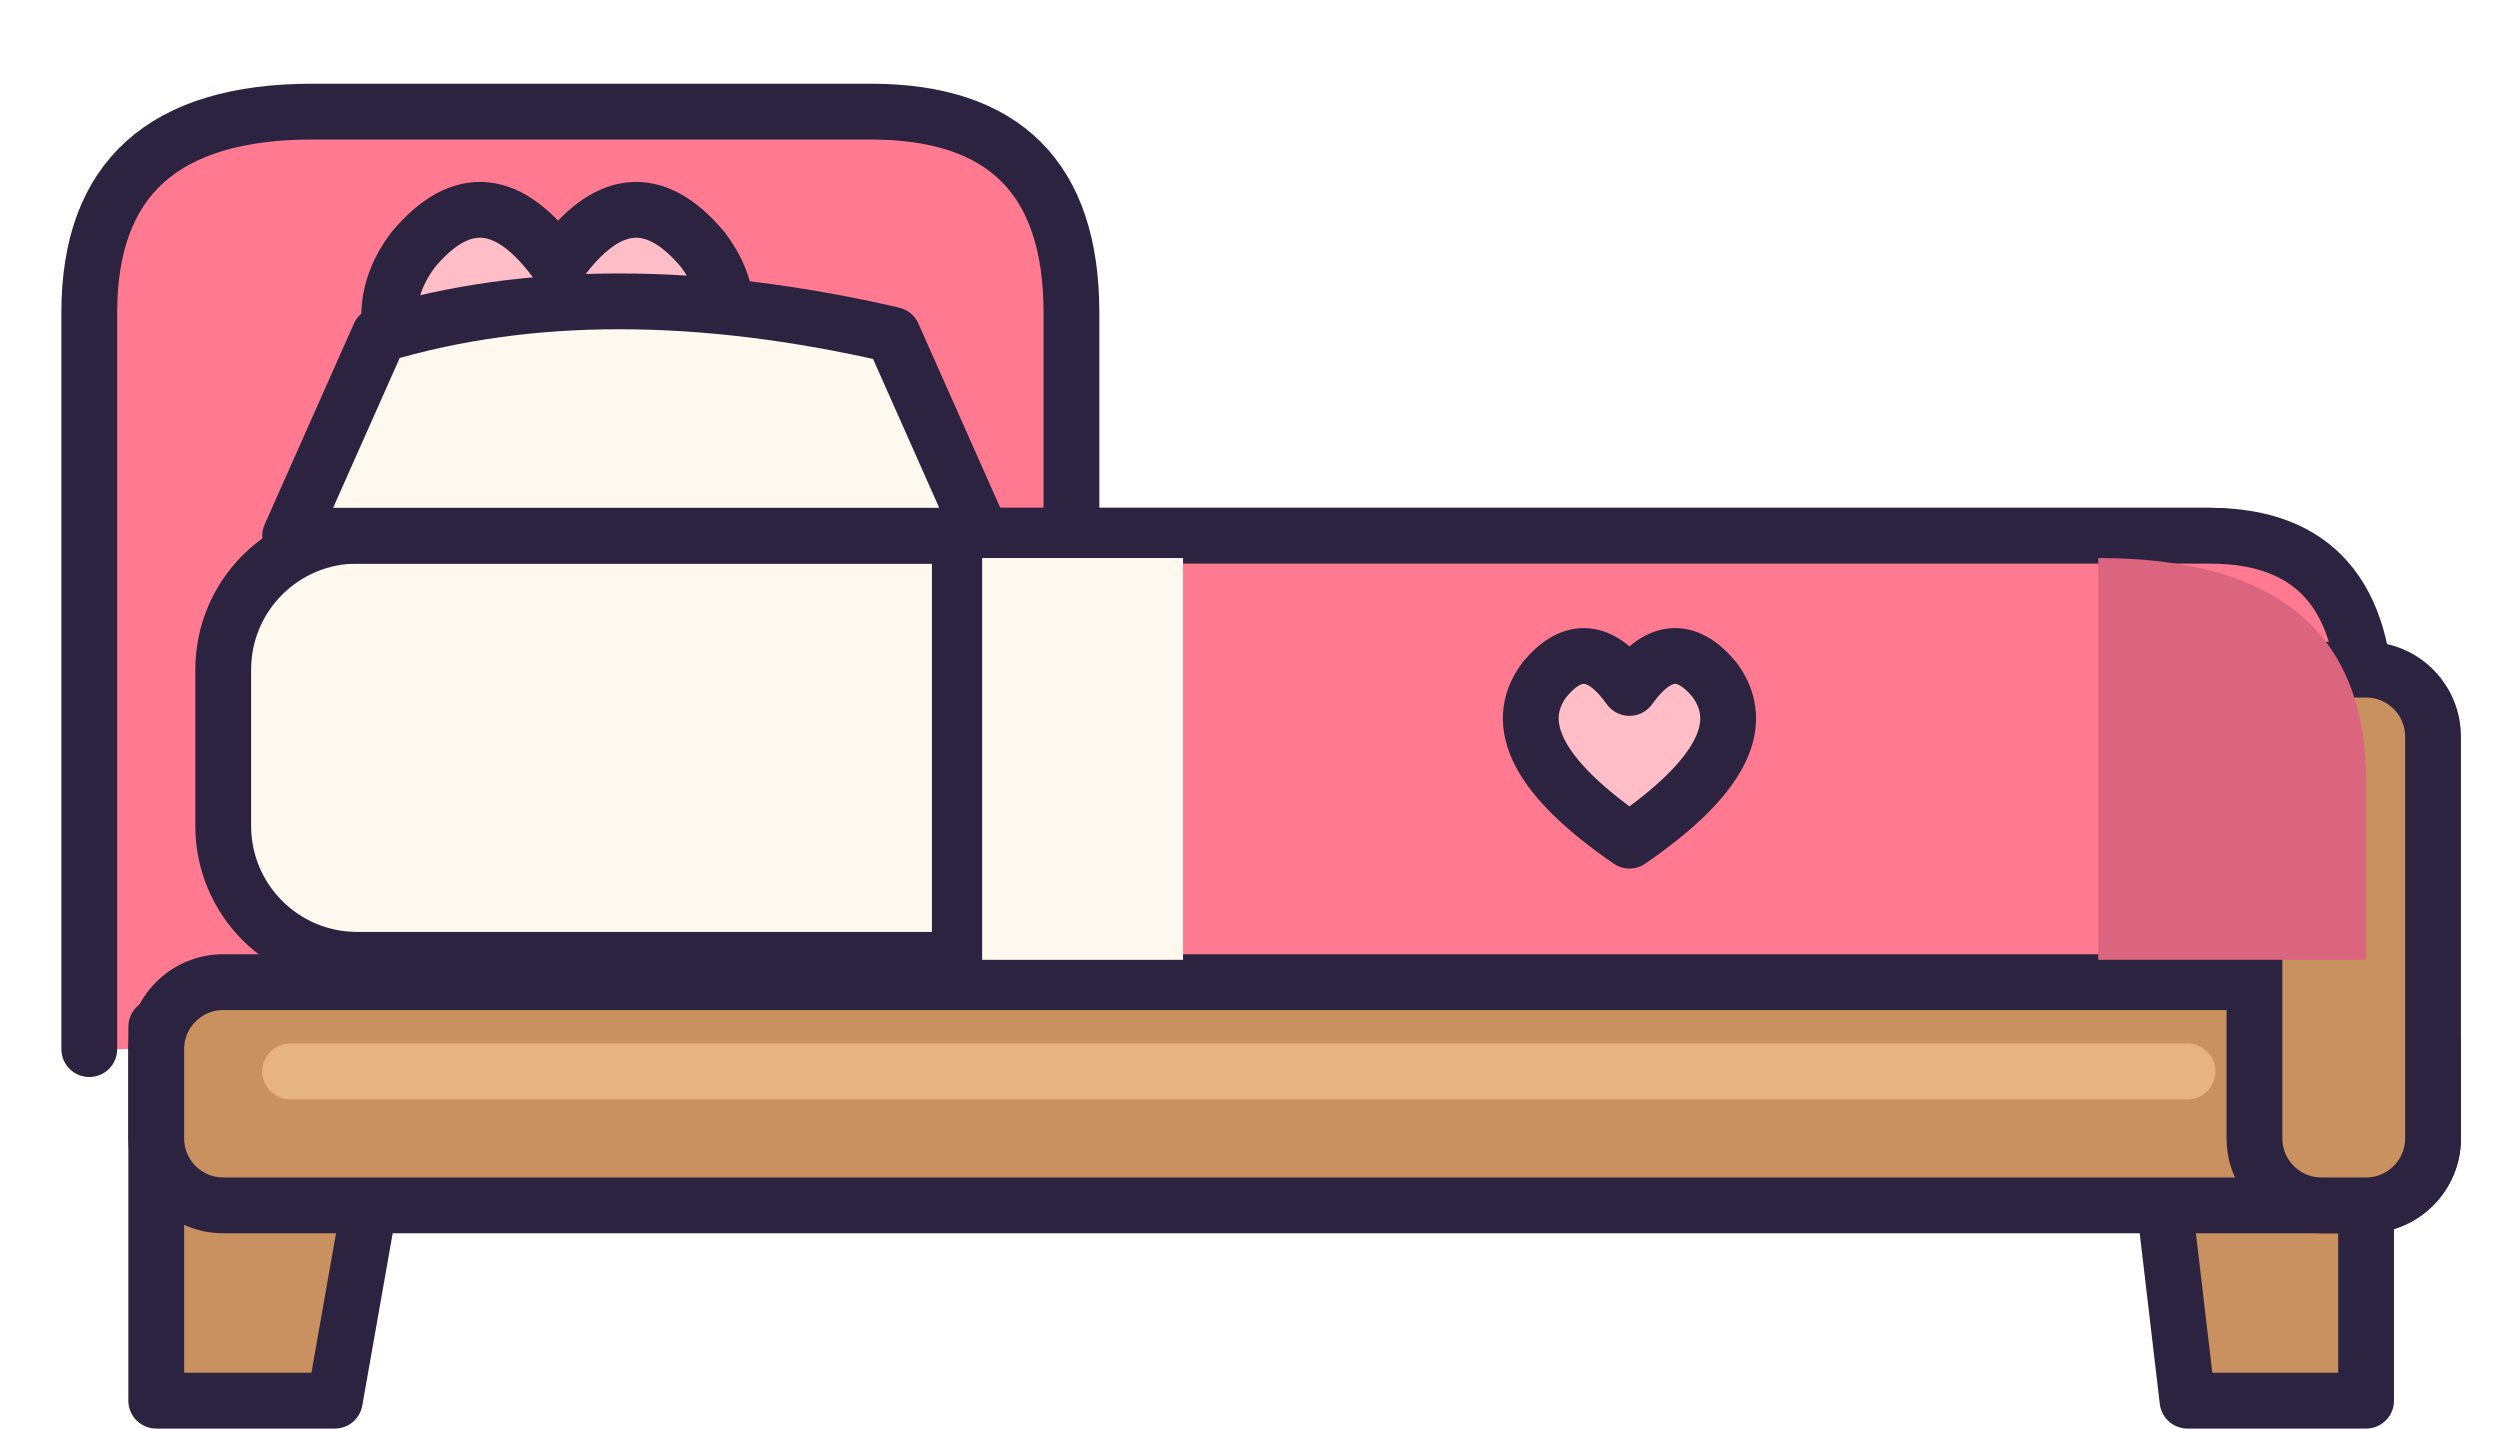
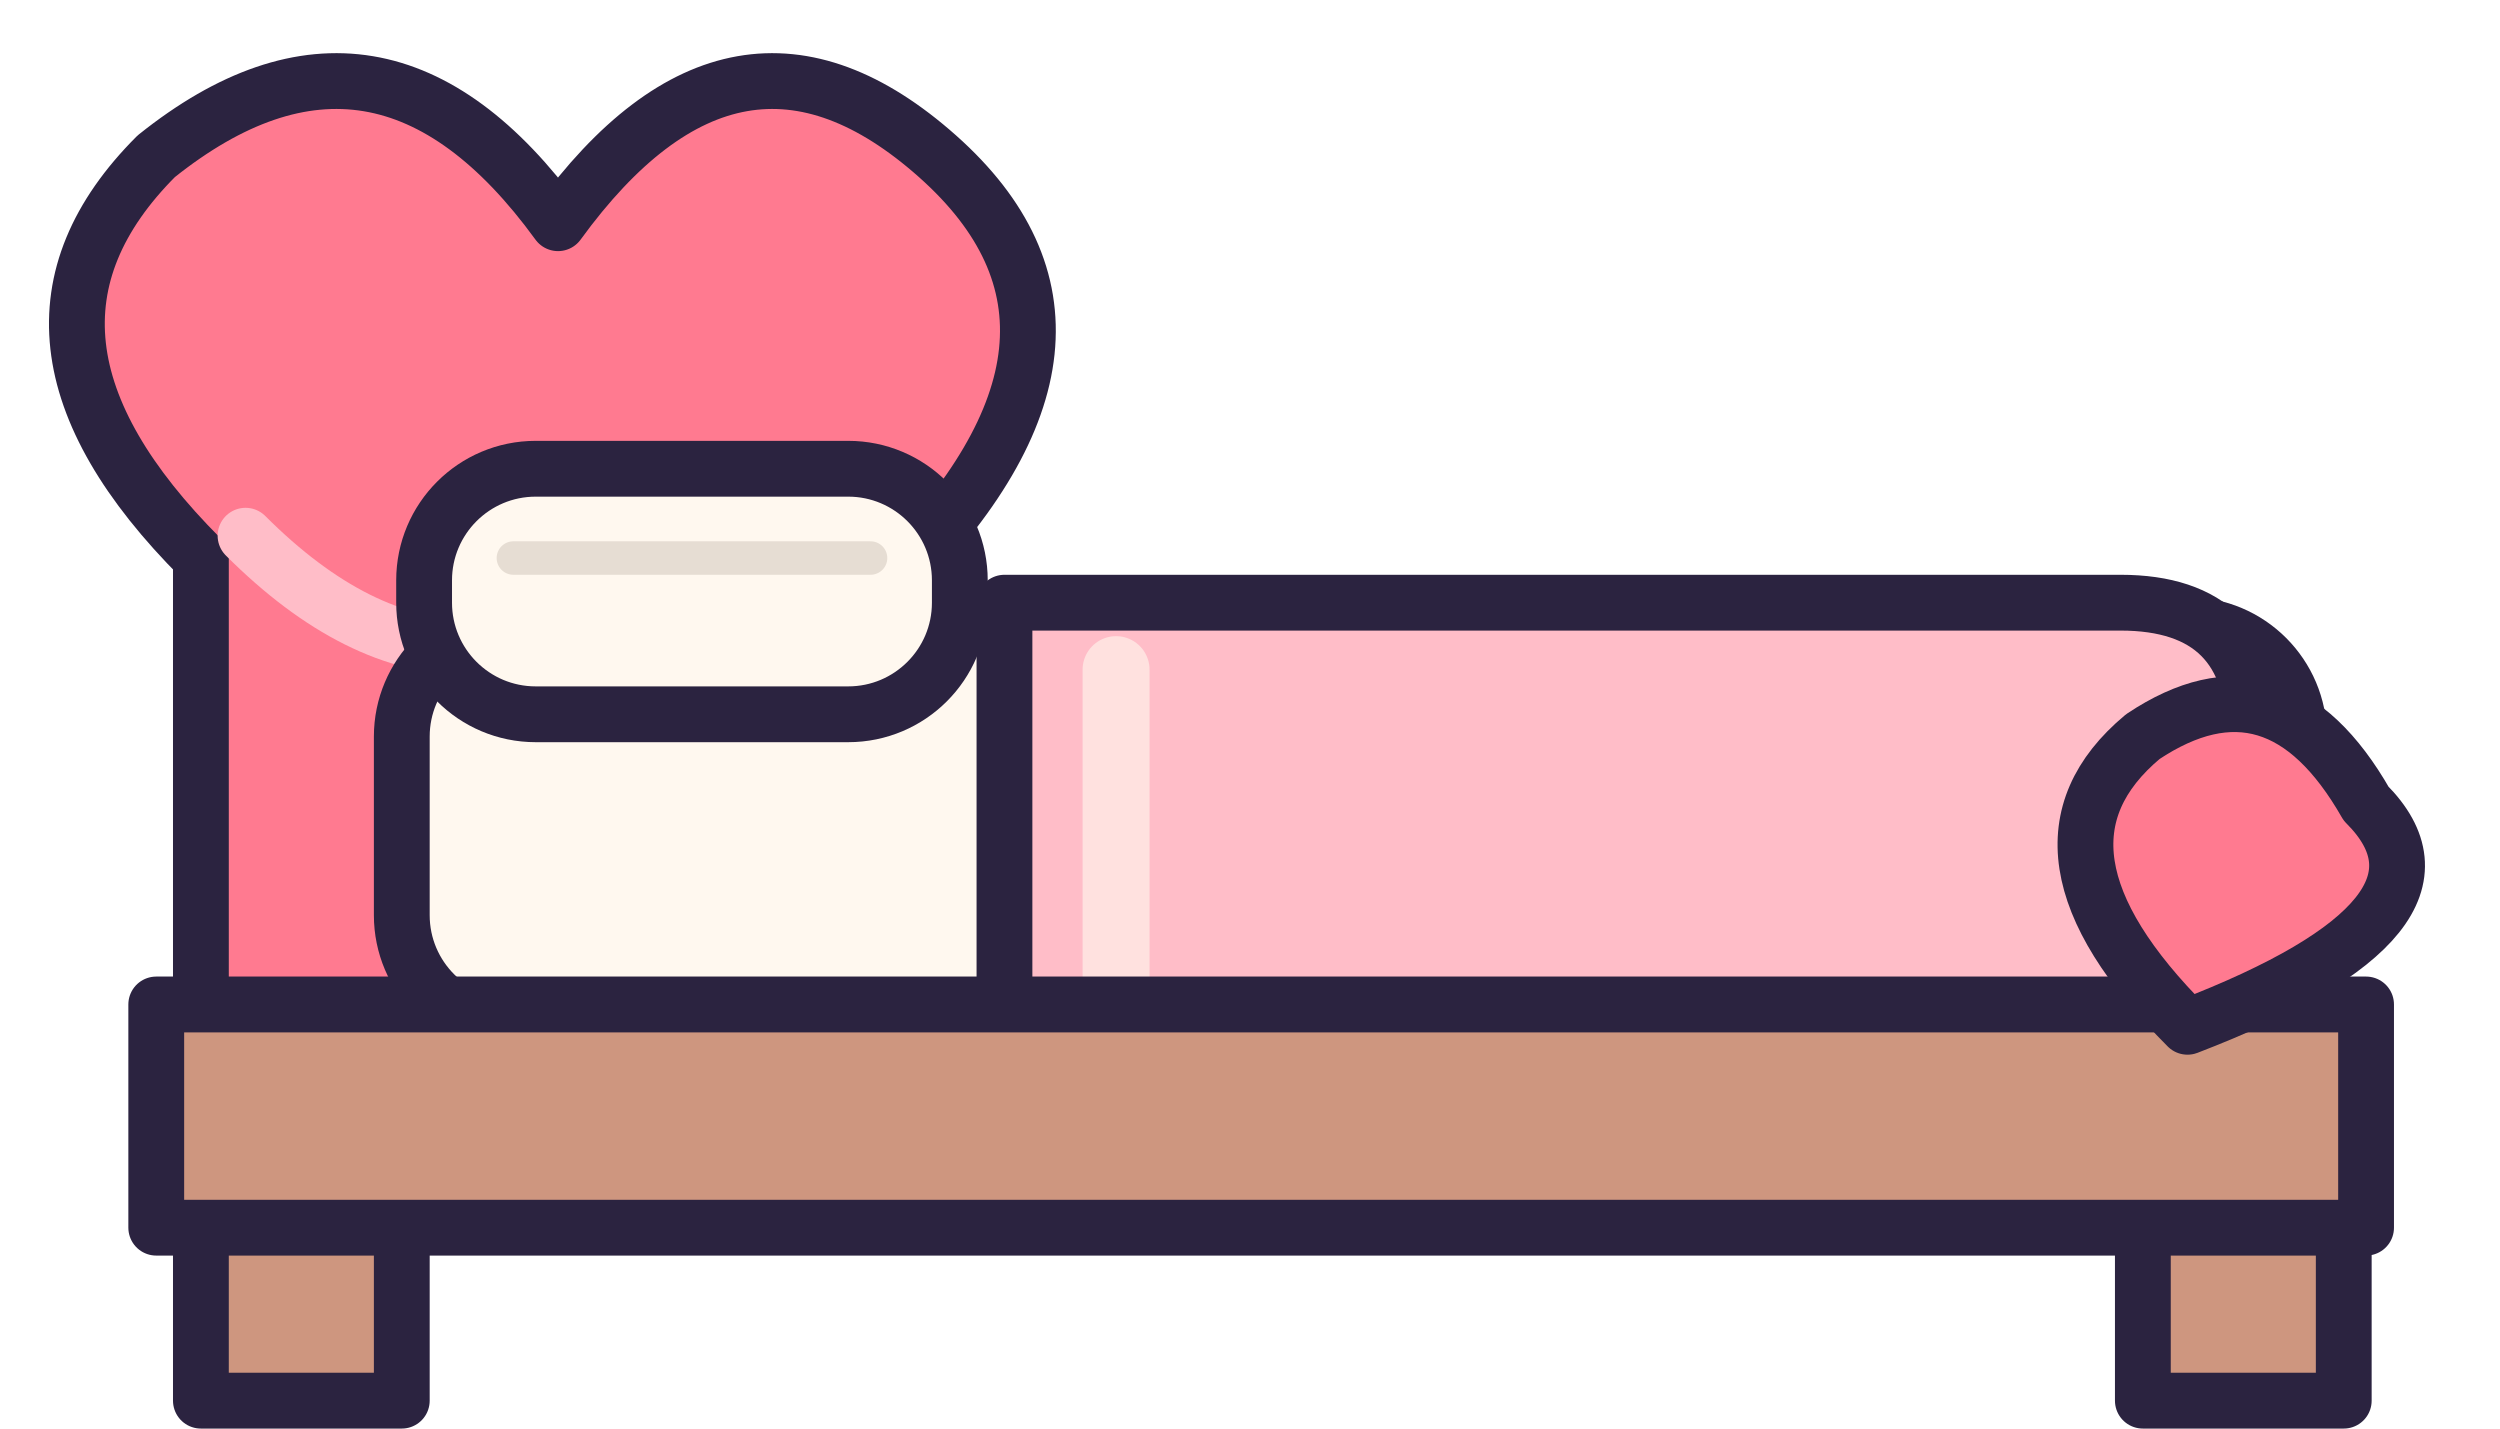
<svg xmlns="http://www.w3.org/2000/svg" width="112" height="64" viewBox="0 0 112 64">
  <g stroke="#2b2340" stroke-width="2.5" stroke-linecap="round" stroke-linejoin="round">
-     <path d="M4 47V14Q4 5 14 5h25q9 0 9 9v33" fill="#ff7a90" vector-effect="non-scaling-stroke" />
-     <g transform="translate(25 19) scale(0.65)">
-       <path d="M0 7Q-16-4-10-12-5-18 0-11 5-18 10-12 16-4 0 7Z" fill="#ffbdc8" vector-effect="non-scaling-stroke" />
-     </g>
-     <path d="M7 46v16.75h8l3-17m78 0 2 17h8V46" fill="#c8915f" vector-effect="non-scaling-stroke" />
-     <rect x="10" y="24" width="95" height="19" rx="6" fill="#fff8ef" vector-effect="non-scaling-stroke" />
-     <path d="M17 15q10-3 23 0l4 9H13Z" fill="#fff8ef" vector-effect="non-scaling-stroke" />
-     <path d="M43 24h56q7 0 7 8v14H43Z" fill="#ff7a90" vector-effect="non-scaling-stroke" />
-     <rect x="7" y="44" width="102" height="10" rx="3" fill="#c8915f" vector-effect="non-scaling-stroke" />
-     <path d="M13 48h85" fill="none" stroke="#e6b481" stroke-width="2.5" vector-effect="non-scaling-stroke" />
-     <rect x="101" y="30" width="8" height="24" rx="3" fill="#c8915f" vector-effect="non-scaling-stroke" />
-     <path d="M94 25q12 0 12 10v8H94Z" fill="#db647f" stroke="none" vector-effect="non-scaling-stroke" />
-     <path d="M44 25h9v18h-9Z" fill="#fff8ef" stroke="none" vector-effect="non-scaling-stroke" />
-     <g transform="translate(73 35) scale(0.38)">
-       <path d="M0 7Q-16-4-10-12-5-18 0-11 5-18 10-12 16-4 0 7Z" fill="#ffbdc8" vector-effect="non-scaling-stroke" />
-     </g>
+     <path d="M9 49V25Q-1 15 7 7q10-8 18 3 8-11 17-3 9 8-2 19v23Z" fill="#ff7a90" />
+     <path d="M11 24q10 10 20 0" fill="none" stroke="#ffbdc8" />
+     <rect x="18" y="28" width="85" height="18" rx="5" fill="#fff8ef" />
+     <rect x="19" y="21" width="24" height="11" rx="5" fill="#fff8ef" />
+     <path d="M23 25h16" stroke="#e6ddd3" fill="none" stroke-width="1.5" />
+     <path d="M45 27h50q6 0 6 6v14H45Z" fill="#ffbdc8" />
+     <path d="M50 30v14" fill="none" stroke="#fff8ef" opacity=".6" stroke-width="3" />
+     <path d="M7 45h99v10H7Zm2 10v7.75h9V55m78 0v7.75h9V55" fill="#ce967f" />
+     <path d="M98 46q-8-8-2-13 6-4 10 3 5 5-8 10Z" fill="#ff7a90" />
  </g>
</svg>
